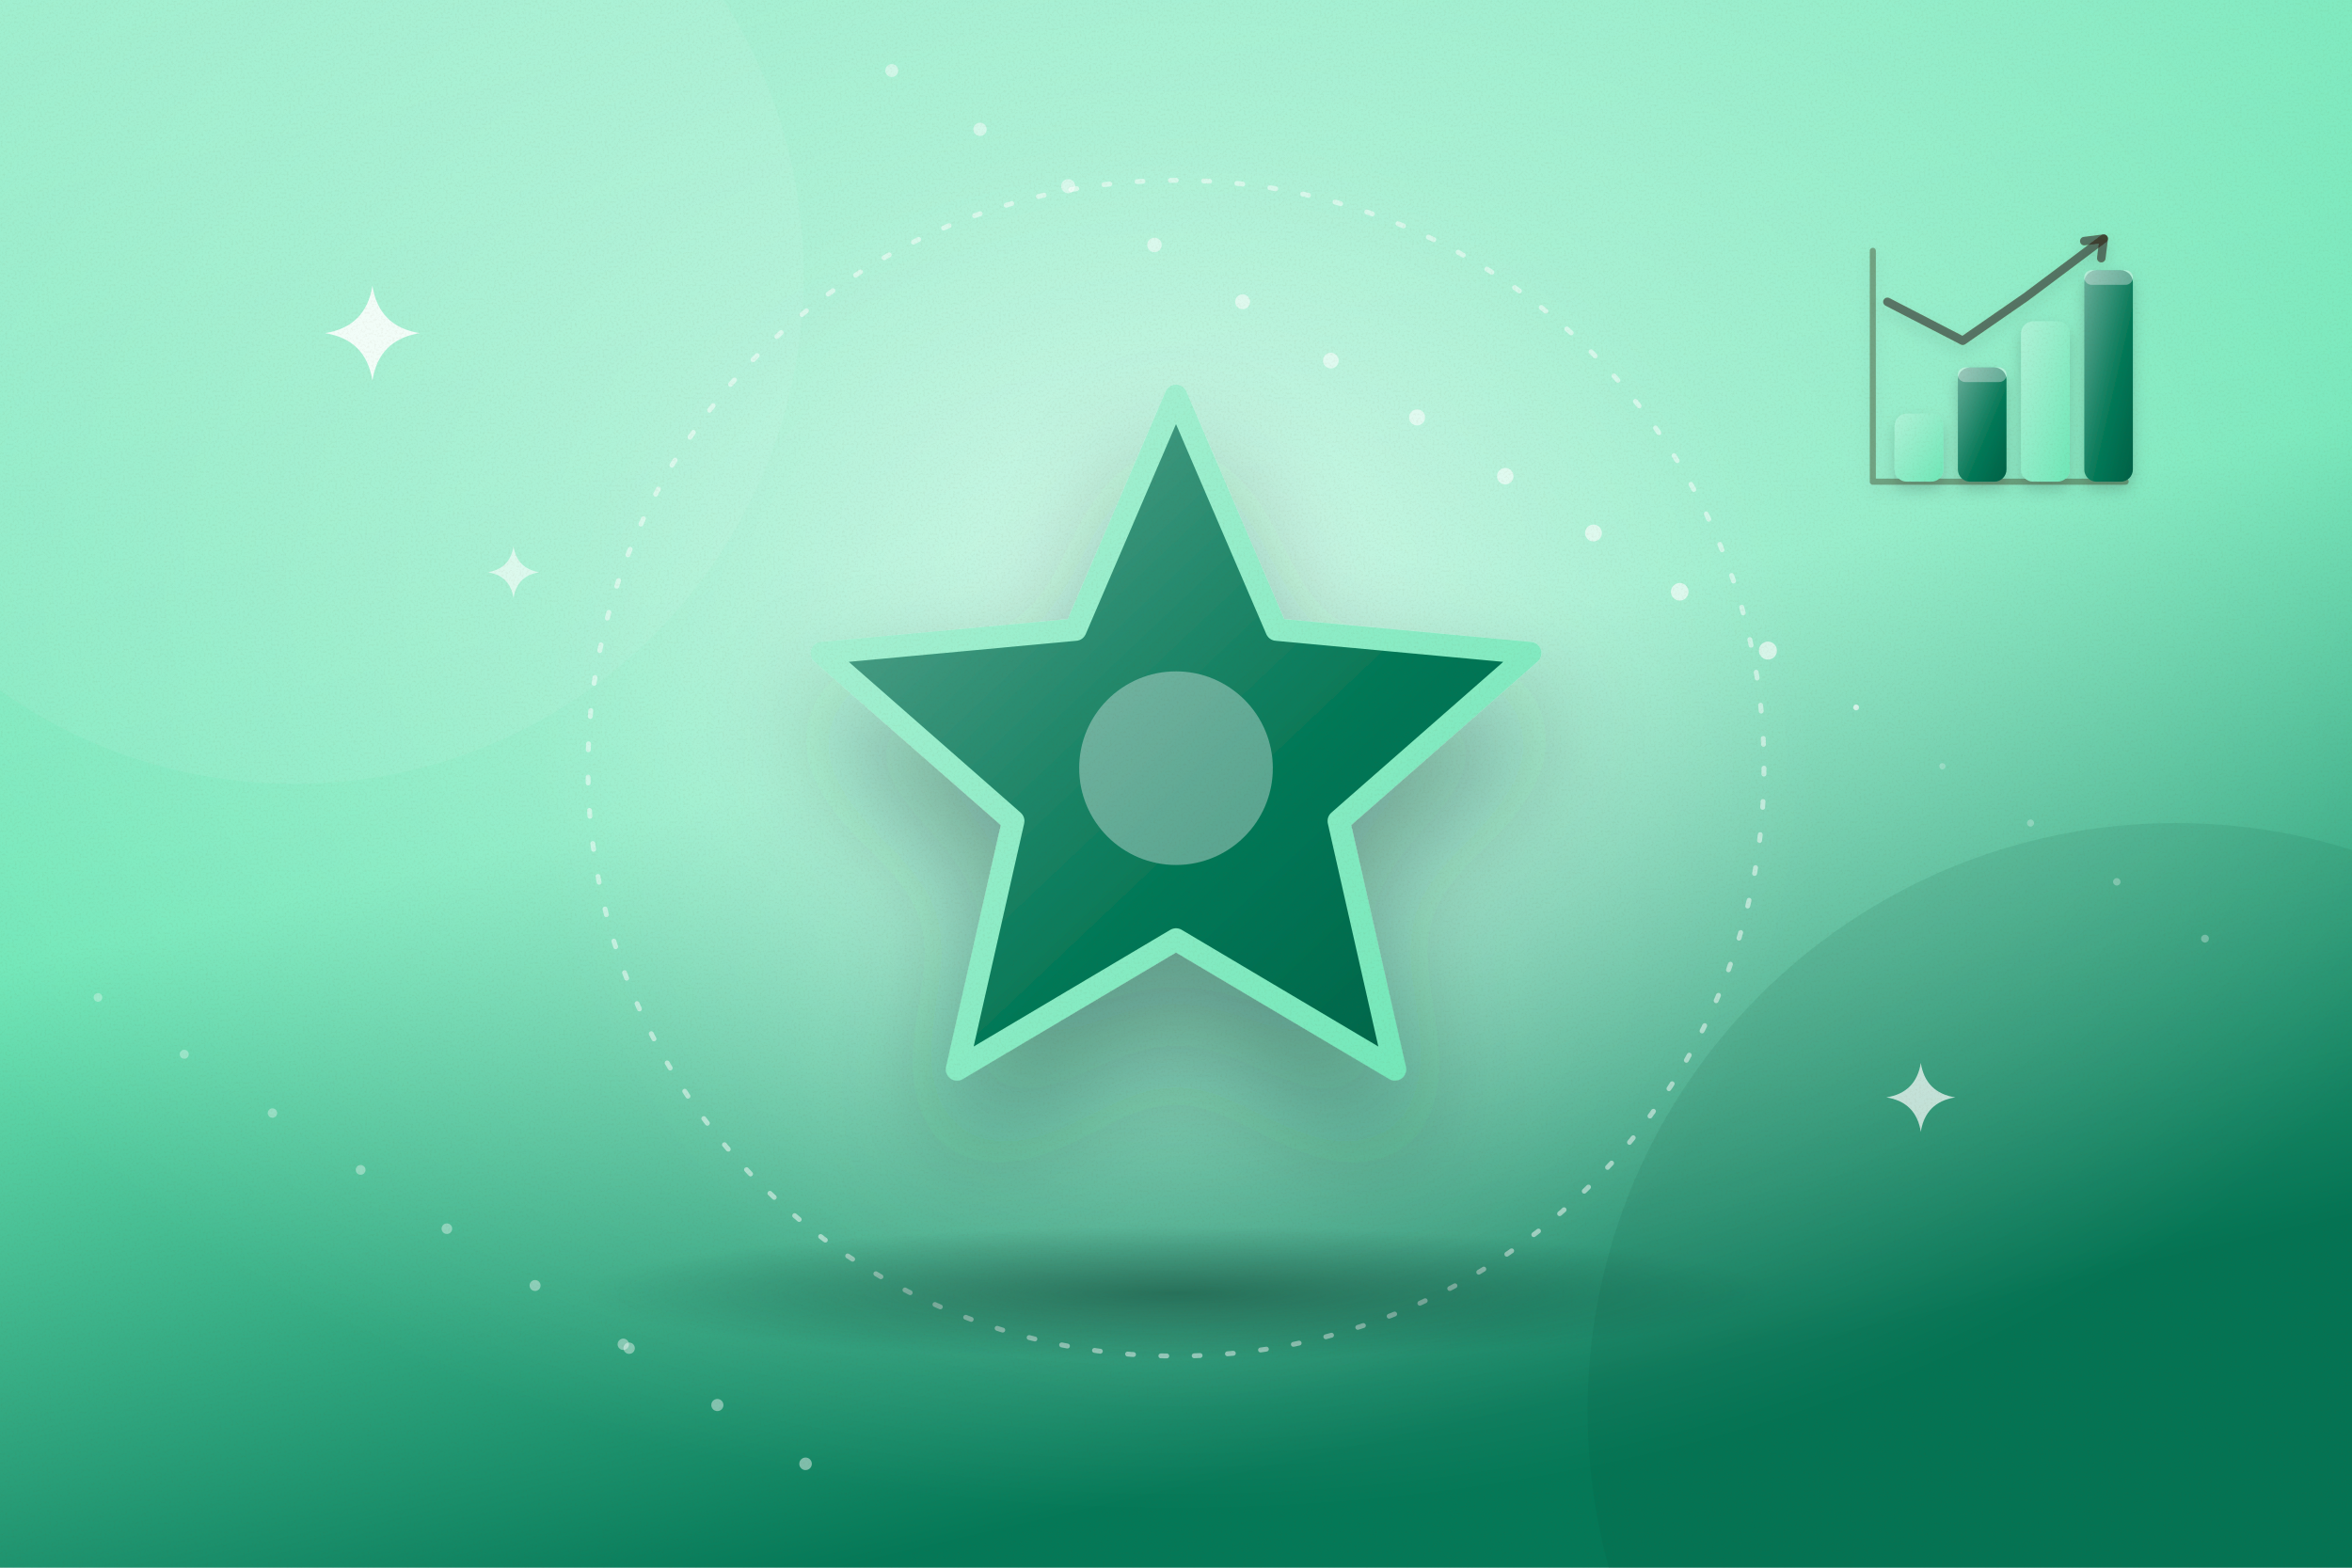
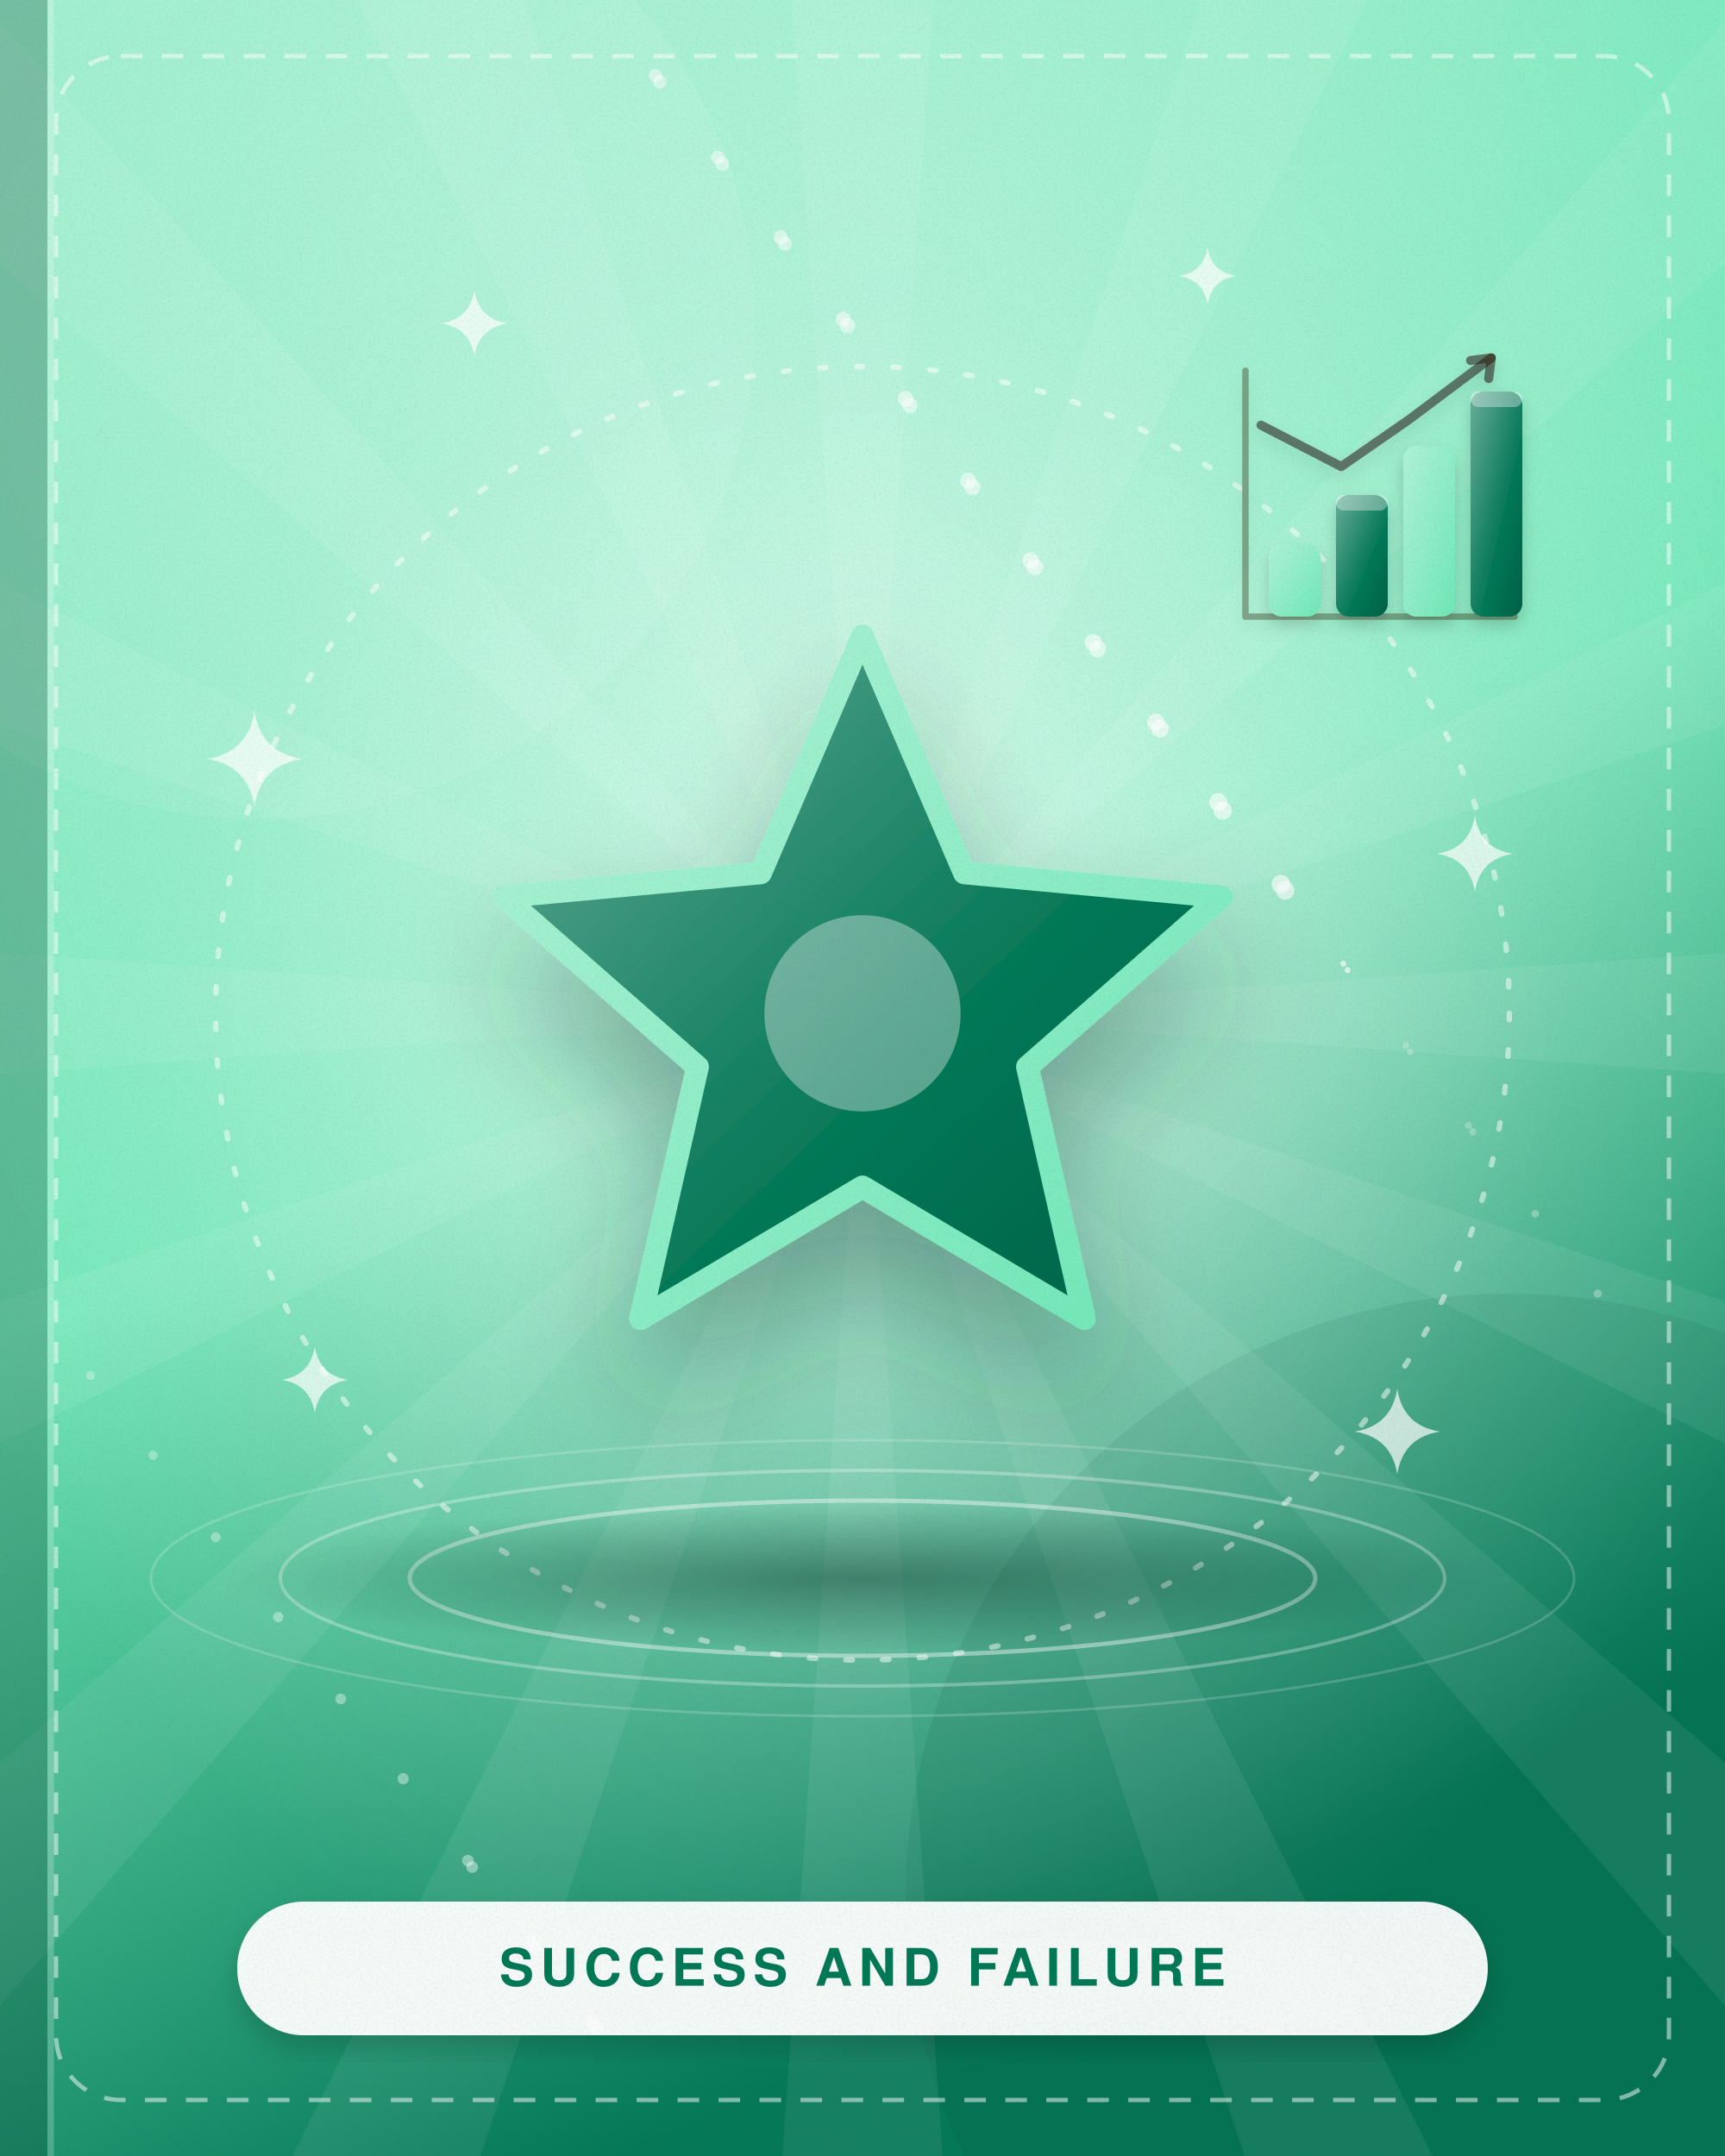
- <svg xmlns="http://www.w3.org/2000/svg" viewBox="0 0 1200 800" width="1200" height="800">
+ <svg xmlns="http://www.w3.org/2000/svg" viewBox="0 0 800 1000" width="800" height="1000">
  <defs>
    <linearGradient id="bg" x1="0" y1="0" x2="0.35" y2="1">
      <stop offset="0" stop-color="#9aeecd" />
      <stop offset="0.55" stop-color="#6EE7B7" />
      <stop offset="1" stop-color="#047857" />
    </linearGradient>
    <radialGradient id="glow" cx="0.5" cy="0.36" r="0.6">
      <stop offset="0" stop-color="#FFFFFF" stop-opacity="0.55" />
      <stop offset="1" stop-color="#FFFFFF" stop-opacity="0" />
    </radialGradient>
    <radialGradient id="halo" cx="0.5" cy="0.5" r="0.5">
      <stop offset="0" stop-color="#FFFFFF" stop-opacity="0.28" />
      <stop offset="1" stop-color="#FFFFFF" stop-opacity="0" />
    </radialGradient>
    <radialGradient id="ground" cx="0.5" cy="0.5" r="0.5">
      <stop offset="0" stop-color="#023023" stop-opacity="0.45" />
      <stop offset="1" stop-color="#023023" stop-opacity="0" />
    </radialGradient>
    <linearGradient id="gA" x1="0" y1="0" x2="1" y2="1">
      <stop offset="0" stop-color="#68ae9a" />
      <stop offset="0.6" stop-color="#047857" />
      <stop offset="1" stop-color="#036046" />
    </linearGradient>
    <linearGradient id="gB" x1="0" y1="0" x2="1" y2="1">
      <stop offset="0" stop-color="#aff2d7" />
      <stop offset="1" stop-color="#6EE7B7" />
    </linearGradient>
    <radialGradient id="gS" cx="0.34" cy="0.3" r="0.85">
      <stop offset="0" stop-color="#9bc9bc" />
      <stop offset="0.55" stop-color="#047857" />
      <stop offset="1" stop-color="#03523b" />
    </radialGradient>
    <radialGradient id="gS2" cx="0.34" cy="0.3" r="0.85">
      <stop offset="0" stop-color="#c5f5e2" />
      <stop offset="0.6" stop-color="#6EE7B7" />
      <stop offset="1" stop-color="#58b992" />
    </radialGradient>
    <linearGradient id="gP" x1="0" y1="0" x2="0" y2="1">
      <stop offset="0" stop-color="#FFFDF6" />
      <stop offset="1" stop-color="#F2E4C8" />
    </linearGradient>
    <filter id="drop" x="-40%" y="-40%" width="180%" height="190%">
      <feDropShadow dx="0" dy="18" stdDeviation="16" flood-color="#023627" flood-opacity="0.38" />
    </filter>
    <filter id="soft" x="-20%" y="-20%" width="140%" height="140%">
      <feDropShadow dx="0" dy="6" stdDeviation="6" flood-color="#000000" flood-opacity="0.18" />
    </filter>
    <filter id="speck" x="0" y="0" width="100%" height="100%">
      <feTurbulence type="fractalNoise" baseFrequency="0.85" numOctaves="3" seed="7" stitchTiles="stitch" />
      <feColorMatrix type="matrix" values="0 0 0 0 0.12  0 0 0 0 0.07  0 0 0 0 0.02  0 0 0 0.9 -0.42" />
    </filter>
    <clipPath id="front">
      <rect x="-240" y="0" width="480" height="240" />
    </clipPath>
  </defs>
-   <rect width="1200" height="800" fill="url(#bg)" />
-   <rect width="1200" height="800" fill="url(#glow)" />
-   <circle cx="150" cy="140" r="260" fill="#FFFFFF" opacity="0.07" />
-   <circle cx="1110" cy="720" r="300" fill="#024834" opacity="0.10" />
-   <circle cx="321" cy="688" r="2.9" fill="#FFFFFF" opacity="0.41" />
-   <circle cx="366" cy="717" r="3.1" fill="#FFFFFF" opacity="0.43" />
-   <circle cx="411" cy="747" r="3.2" fill="#FFFFFF" opacity="0.45" />
-   <circle cx="455" cy="36" r="3.3" fill="#FFFFFF" opacity="0.46" />
-   <circle cx="500" cy="66" r="3.4" fill="#FFFFFF" opacity="0.48" />
-   <circle cx="545" cy="95" r="3.6" fill="#FFFFFF" opacity="0.49" />
-   <circle cx="589" cy="125" r="3.7" fill="#FFFFFF" opacity="0.51" />
-   <circle cx="634" cy="154" r="3.8" fill="#FFFFFF" opacity="0.53" />
-   <circle cx="679" cy="184" r="4.0" fill="#FFFFFF" opacity="0.54" />
-   <circle cx="723" cy="213" r="4.1" fill="#FFFFFF" opacity="0.56" />
-   <circle cx="768" cy="243" r="4.2" fill="#FFFFFF" opacity="0.57" />
-   <circle cx="813" cy="272" r="4.3" fill="#FFFFFF" opacity="0.59" />
-   <circle cx="857" cy="302" r="4.5" fill="#FFFFFF" opacity="0.61" />
-   <circle cx="902" cy="332" r="4.6" fill="#FFFFFF" opacity="0.62" />
-   <circle cx="947" cy="361" r="1.5" fill="#FFFFFF" opacity="0.64" />
-   <circle cx="991" cy="391" r="1.6" fill="#FFFFFF" opacity="0.25" />
-   <circle cx="1036" cy="420" r="1.8" fill="#FFFFFF" opacity="0.27" />
-   <circle cx="1080" cy="450" r="1.9" fill="#FFFFFF" opacity="0.29" />
-   <circle cx="1125" cy="479" r="2.0" fill="#FFFFFF" opacity="0.30" />
-   <circle cx="50" cy="509" r="2.2" fill="#FFFFFF" opacity="0.32" />
-   <circle cx="94" cy="538" r="2.3" fill="#FFFFFF" opacity="0.33" />
-   <circle cx="139" cy="568" r="2.4" fill="#FFFFFF" opacity="0.35" />
-   <circle cx="184" cy="597" r="2.5" fill="#FFFFFF" opacity="0.37" />
-   <circle cx="228" cy="627" r="2.7" fill="#FFFFFF" opacity="0.38" />
-   <circle cx="273" cy="656" r="2.8" fill="#FFFFFF" opacity="0.40" />
-   <circle cx="318" cy="686" r="2.9" fill="#FFFFFF" opacity="0.41" />
-   <circle cx="600" cy="392" r="300" fill="none" stroke="#FFFFFF" stroke-width="2.5" stroke-dasharray="3 14" stroke-linecap="round" opacity="0.5" />
-   <circle cx="600" cy="392" r="330" fill="url(#halo)" />
-   <ellipse cx="600" cy="660" rx="300" ry="34" fill="url(#ground)" />
-   <g transform="translate(600 392) scale(1.9)" filter="url(#drop)">
+   <rect width="800" height="1000" fill="url(#bg)" />
+   <rect width="800" height="1000" fill="url(#glow)" />
+   <circle cx="120" cy="150" r="230" fill="#FFFFFF" opacity="0.07" />
+   <circle cx="700" cy="880" r="280" fill="#024834" opacity="0.10" />
+   <circle cx="219" cy="866" r="2.7" fill="#FFFFFF" opacity="0.41" />
+   <circle cx="248" cy="903" r="2.9" fill="#FFFFFF" opacity="0.43" />
+   <circle cx="277" cy="941" r="3.0" fill="#FFFFFF" opacity="0.45" />
+   <circle cx="306" cy="38" r="3.1" fill="#FFFFFF" opacity="0.46" />
+   <circle cx="335" cy="76" r="3.2" fill="#FFFFFF" opacity="0.48" />
+   <circle cx="364" cy="113" r="3.3" fill="#FFFFFF" opacity="0.49" />
+   <circle cx="393" cy="151" r="3.5" fill="#FFFFFF" opacity="0.51" />
+   <circle cx="422" cy="188" r="3.6" fill="#FFFFFF" opacity="0.53" />
+   <circle cx="451" cy="226" r="3.7" fill="#FFFFFF" opacity="0.54" />
+   <circle cx="480" cy="263" r="3.8" fill="#FFFFFF" opacity="0.56" />
+   <circle cx="509" cy="301" r="3.9" fill="#FFFFFF" opacity="0.57" />
+   <circle cx="538" cy="338" r="4.1" fill="#FFFFFF" opacity="0.59" />
+   <circle cx="567" cy="376" r="4.2" fill="#FFFFFF" opacity="0.61" />
+   <circle cx="596" cy="413" r="4.3" fill="#FFFFFF" opacity="0.62" />
+   <circle cx="625" cy="450" r="1.4" fill="#FFFFFF" opacity="0.64" />
+   <circle cx="654" cy="488" r="1.5" fill="#FFFFFF" opacity="0.25" />
+   <circle cx="683" cy="525" r="1.7" fill="#FFFFFF" opacity="0.27" />
+   <circle cx="712" cy="563" r="1.8" fill="#FFFFFF" opacity="0.29" />
+   <circle cx="741" cy="600" r="1.9" fill="#FFFFFF" opacity="0.30" />
+   <circle cx="42" cy="638" r="2.0" fill="#FFFFFF" opacity="0.32" />
+   <circle cx="71" cy="675" r="2.1" fill="#FFFFFF" opacity="0.33" />
+   <circle cx="100" cy="713" r="2.3" fill="#FFFFFF" opacity="0.35" />
+   <circle cx="129" cy="750" r="2.4" fill="#FFFFFF" opacity="0.37" />
+   <circle cx="158" cy="788" r="2.5" fill="#FFFFFF" opacity="0.38" />
+   <circle cx="187" cy="825" r="2.6" fill="#FFFFFF" opacity="0.40" />
+   <circle cx="217" cy="863" r="2.7" fill="#FFFFFF" opacity="0.41" />
+   <circle cx="246" cy="900" r="2.9" fill="#FFFFFF" opacity="0.43" />
+   <circle cx="275" cy="938" r="3.0" fill="#FFFFFF" opacity="0.44" />
+   <circle cx="304" cy="35" r="3.1" fill="#FFFFFF" opacity="0.46" />
+   <circle cx="333" cy="73" r="3.2" fill="#FFFFFF" opacity="0.48" />
+   <circle cx="362" cy="110" r="3.3" fill="#FFFFFF" opacity="0.49" />
+   <circle cx="391" cy="148" r="3.4" fill="#FFFFFF" opacity="0.51" />
+   <circle cx="420" cy="185" r="3.6" fill="#FFFFFF" opacity="0.52" />
+   <circle cx="449" cy="223" r="3.7" fill="#FFFFFF" opacity="0.54" />
+   <circle cx="478" cy="260" r="3.8" fill="#FFFFFF" opacity="0.56" />
+   <circle cx="507" cy="298" r="3.9" fill="#FFFFFF" opacity="0.57" />
+   <circle cx="536" cy="335" r="4.0" fill="#FFFFFF" opacity="0.59" />
+   <circle cx="565" cy="372" r="4.2" fill="#FFFFFF" opacity="0.60" />
+   <circle cx="594" cy="410" r="4.3" fill="#FFFFFF" opacity="0.62" />
+   <circle cx="623" cy="447" r="1.4" fill="#FFFFFF" opacity="0.64" />
+   <circle cx="652" cy="485" r="1.5" fill="#FFFFFF" opacity="0.25" />
+   <circle cx="681" cy="522" r="1.6" fill="#FFFFFF" opacity="0.27" />
+   <path d="M400 470L1297.8 407.1L1297.8 532.9Z" fill="#FFFFFF" opacity="0.07" />
+   <path d="M400 470L1253.5 755.4L1205.4 871.7Z" fill="#FFFFFF" opacity="0.07" />
+   <path d="M400 470L1079.3 1060.3L990.3 1149.3Z" fill="#FFFFFF" opacity="0.07" />
+   <path d="M400 470L801.7 1275.4L685.4 1323.5Z" fill="#FFFFFF" opacity="0.07" />
+   <path d="M400 470L462.9 1367.8L337.1 1367.8Z" fill="#FFFFFF" opacity="0.07" />
+   <path d="M400 470L114.6 1323.5L-1.7 1275.4Z" fill="#FFFFFF" opacity="0.07" />
+   <path d="M400 470L-190.3 1149.3L-279.3 1060.3Z" fill="#FFFFFF" opacity="0.07" />
+   <path d="M400 470L-405.4 871.7L-453.5 755.4Z" fill="#FFFFFF" opacity="0.07" />
+   <path d="M400 470L-497.8 532.9L-497.8 407.1Z" fill="#FFFFFF" opacity="0.07" />
+   <path d="M400 470L-453.5 184.6L-405.4 68.3Z" fill="#FFFFFF" opacity="0.07" />
+   <path d="M400 470L-279.3 -120.3L-190.3 -209.3Z" fill="#FFFFFF" opacity="0.07" />
+   <path d="M400 470L-1.7 -335.4L114.6 -383.5Z" fill="#FFFFFF" opacity="0.07" />
+   <path d="M400 470L337.1 -427.8L462.9 -427.8Z" fill="#FFFFFF" opacity="0.07" />
+   <path d="M400 470L685.4 -383.5L801.7 -335.4Z" fill="#FFFFFF" opacity="0.07" />
+   <path d="M400 470L990.3 -209.3L1079.3 -120.3Z" fill="#FFFFFF" opacity="0.07" />
+   <path d="M400 470L1205.4 68.3L1253.5 184.6Z" fill="#FFFFFF" opacity="0.07" />
+   <rect x="26" y="26" width="748" height="948" rx="30" fill="none" stroke="#FFFFFF" stroke-width="2" stroke-dasharray="10 9" opacity="0.5" />
+   <rect x="0" y="0" width="22" height="1000" fill="#024230" opacity="0.28" />
+   <rect x="22" y="0" width="3" height="1000" fill="#FFFFFF" opacity="0.22" />
+   <circle cx="400" cy="470" r="300" fill="none" stroke="#FFFFFF" stroke-width="2.5" stroke-dasharray="3 14" stroke-linecap="round" opacity="0.5" />
+   <circle cx="400" cy="470" r="330" fill="url(#halo)" />
+   <ellipse cx="400" cy="732" rx="210" ry="36" fill="none" stroke="#FFFFFF" stroke-width="2.0" opacity="0.42" />
+   <ellipse cx="400" cy="732" rx="270" ry="50" fill="none" stroke="#FFFFFF" stroke-width="1.6" opacity="0.30" />
+   <ellipse cx="400" cy="732" rx="330" ry="64" fill="none" stroke="#FFFFFF" stroke-width="1.2" opacity="0.18" />
+   <ellipse cx="400" cy="732" rx="300" ry="34" fill="url(#ground)" />
+   <g transform="translate(400 470) scale(1.75)" filter="url(#drop)">
    <polygon points="0.0,-100.0 27.0,-37.2 95.1,-30.9 43.7,14.2 58.8,80.9 0.0,46.0 -58.8,80.9 -43.7,14.2 -95.1,-30.9 -27.0,-37.2" fill="url(#gA)" stroke="url(#gB)" stroke-width="6" stroke-linejoin="round" />
    <circle r="26" fill="#FFFFFF" opacity=".35" />
  </g>
-   <g transform="translate(1020 190) scale(0.62)" filter="url(#soft)">
+   <g transform="translate(640 232) scale(0.6)" filter="url(#soft)">
    <path d="M-104 90H104M-104 90V-100" stroke="#2A1808" stroke-width="5" stroke-linecap="round" opacity=".35" />
    <rect x="-86" y="34" width="40" height="56" rx="10" fill="url(#gB)" />
    <rect x="-34" y="-4" width="40" height="94" rx="10" fill="url(#gA)" />
    <rect x="18" y="-42" width="40" height="132" rx="10" fill="url(#gB)" />
    <rect x="70" y="-84" width="40" height="174" rx="10" fill="url(#gA)" />
    <rect x="-34" y="-4" width="40" height="12" rx="6" fill="#FFFFFF" opacity=".35" />
    <rect x="70" y="-84" width="40" height="12" rx="6" fill="#FFFFFF" opacity=".35" />
    <path d="M-92 -58L-30 -26L22 -62L86 -110" stroke="#2A1808" stroke-width="7" fill="none" stroke-linecap="round" stroke-linejoin="round" opacity=".55" />
    <path d="M86 -110L70 -108M86 -110L84 -94" stroke="#2A1808" stroke-width="7" stroke-linecap="round" opacity=".55" />
  </g>
-   <path transform="translate(190 170) scale(1.1)" d="M0 -22Q3 -3 22 0Q3 3 0 22Q-3 3 -22 0Q-3 -3 0 -22Z" fill="#FFFFFF" opacity="0.85" />
-   <path transform="translate(262 292) scale(0.6)" d="M0 -22Q3 -3 22 0Q3 3 0 22Q-3 3 -22 0Q-3 -3 0 -22Z" fill="#FFFFFF" opacity="0.6" />
-   <path transform="translate(980 560) scale(0.8)" d="M0 -22Q3 -3 22 0Q3 3 0 22Q-3 3 -22 0Q-3 -3 0 -22Z" fill="#FFFFFF" opacity="0.7" />
-   <rect width="1200" height="800" filter="url(#speck)" opacity="0.16" />
+   <path transform="translate(118 352) scale(1)" d="M0 -22Q3 -3 22 0Q3 3 0 22Q-3 3 -22 0Q-3 -3 0 -22Z" fill="#FFFFFF" opacity="0.7" />
+   <path transform="translate(684 396) scale(0.8)" d="M0 -22Q3 -3 22 0Q3 3 0 22Q-3 3 -22 0Q-3 -3 0 -22Z" fill="#FFFFFF" opacity="0.7" />
+   <path transform="translate(146 640) scale(0.7)" d="M0 -22Q3 -3 22 0Q3 3 0 22Q-3 3 -22 0Q-3 -3 0 -22Z" fill="#FFFFFF" opacity="0.7" />
+   <path transform="translate(648 664) scale(0.9)" d="M0 -22Q3 -3 22 0Q3 3 0 22Q-3 3 -22 0Q-3 -3 0 -22Z" fill="#FFFFFF" opacity="0.7" />
+   <path transform="translate(560 128) scale(0.6)" d="M0 -22Q3 -3 22 0Q3 3 0 22Q-3 3 -22 0Q-3 -3 0 -22Z" fill="#FFFFFF" opacity="0.7" />
+   <path transform="translate(220 150) scale(0.7)" d="M0 -22Q3 -3 22 0Q3 3 0 22Q-3 3 -22 0Q-3 -3 0 -22Z" fill="#FFFFFF" opacity="0.7" />
+   <g filter="url(#soft)">
+     <rect x="110" y="882" width="580" height="62" rx="31" fill="#FFFFFF" opacity="0.94" />
+     <text x="400" y="921" text-anchor="middle" font-family="Helvetica, Arial, sans-serif" font-size="24" font-weight="800" letter-spacing="3" fill="#047857">SUCCESS AND FAILURE</text>
+   </g>
+   <rect width="800" height="1000" filter="url(#speck)" opacity="0.16" />
</svg>
